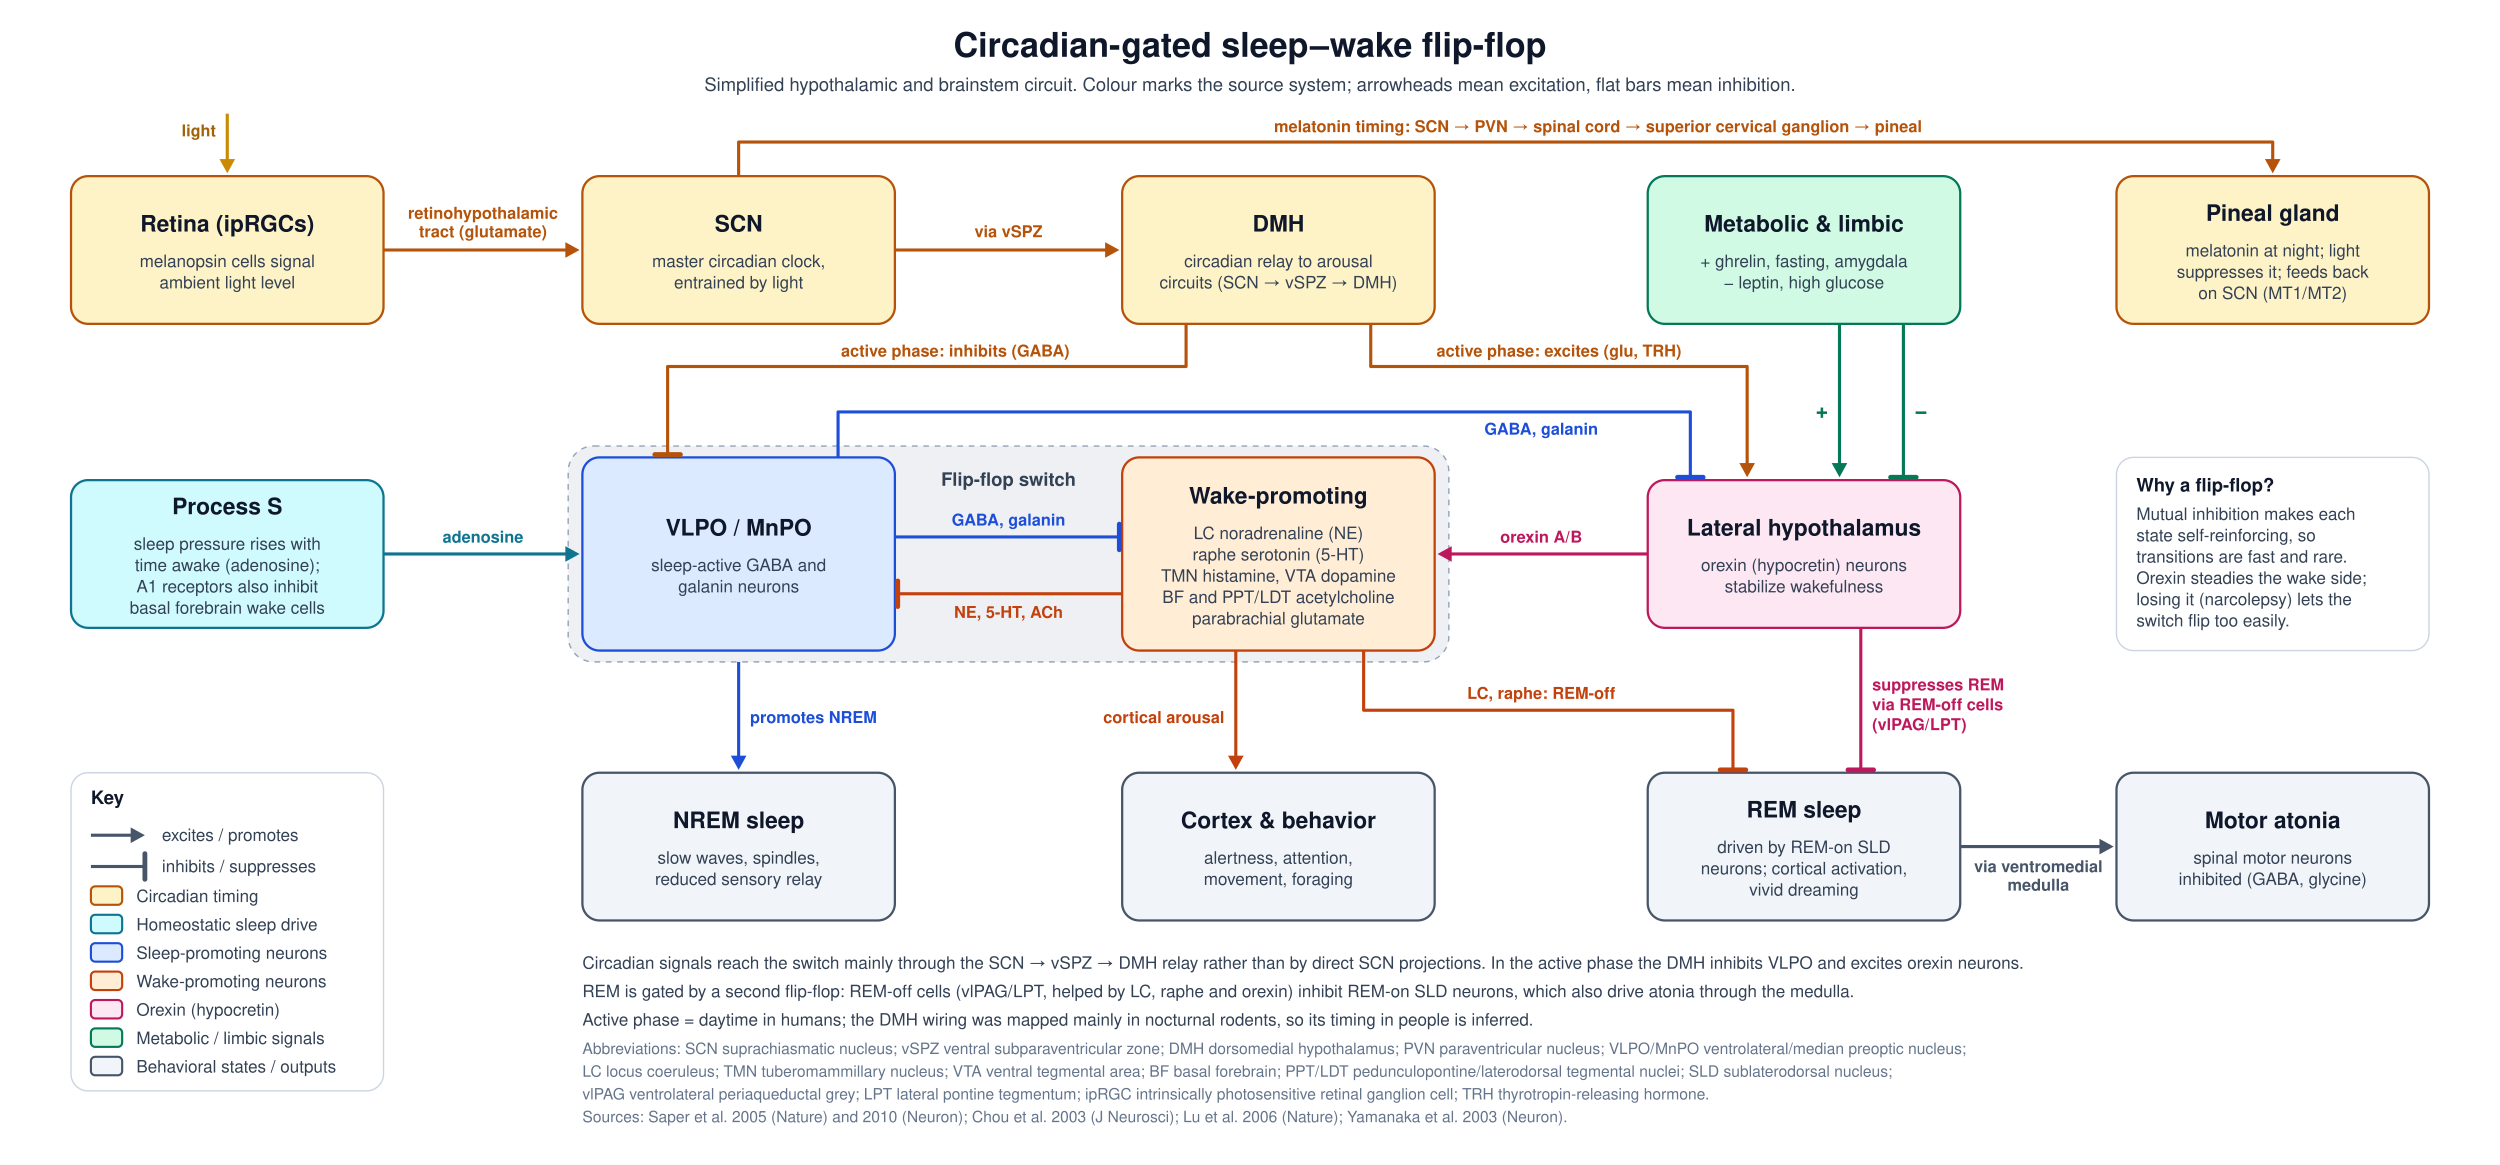
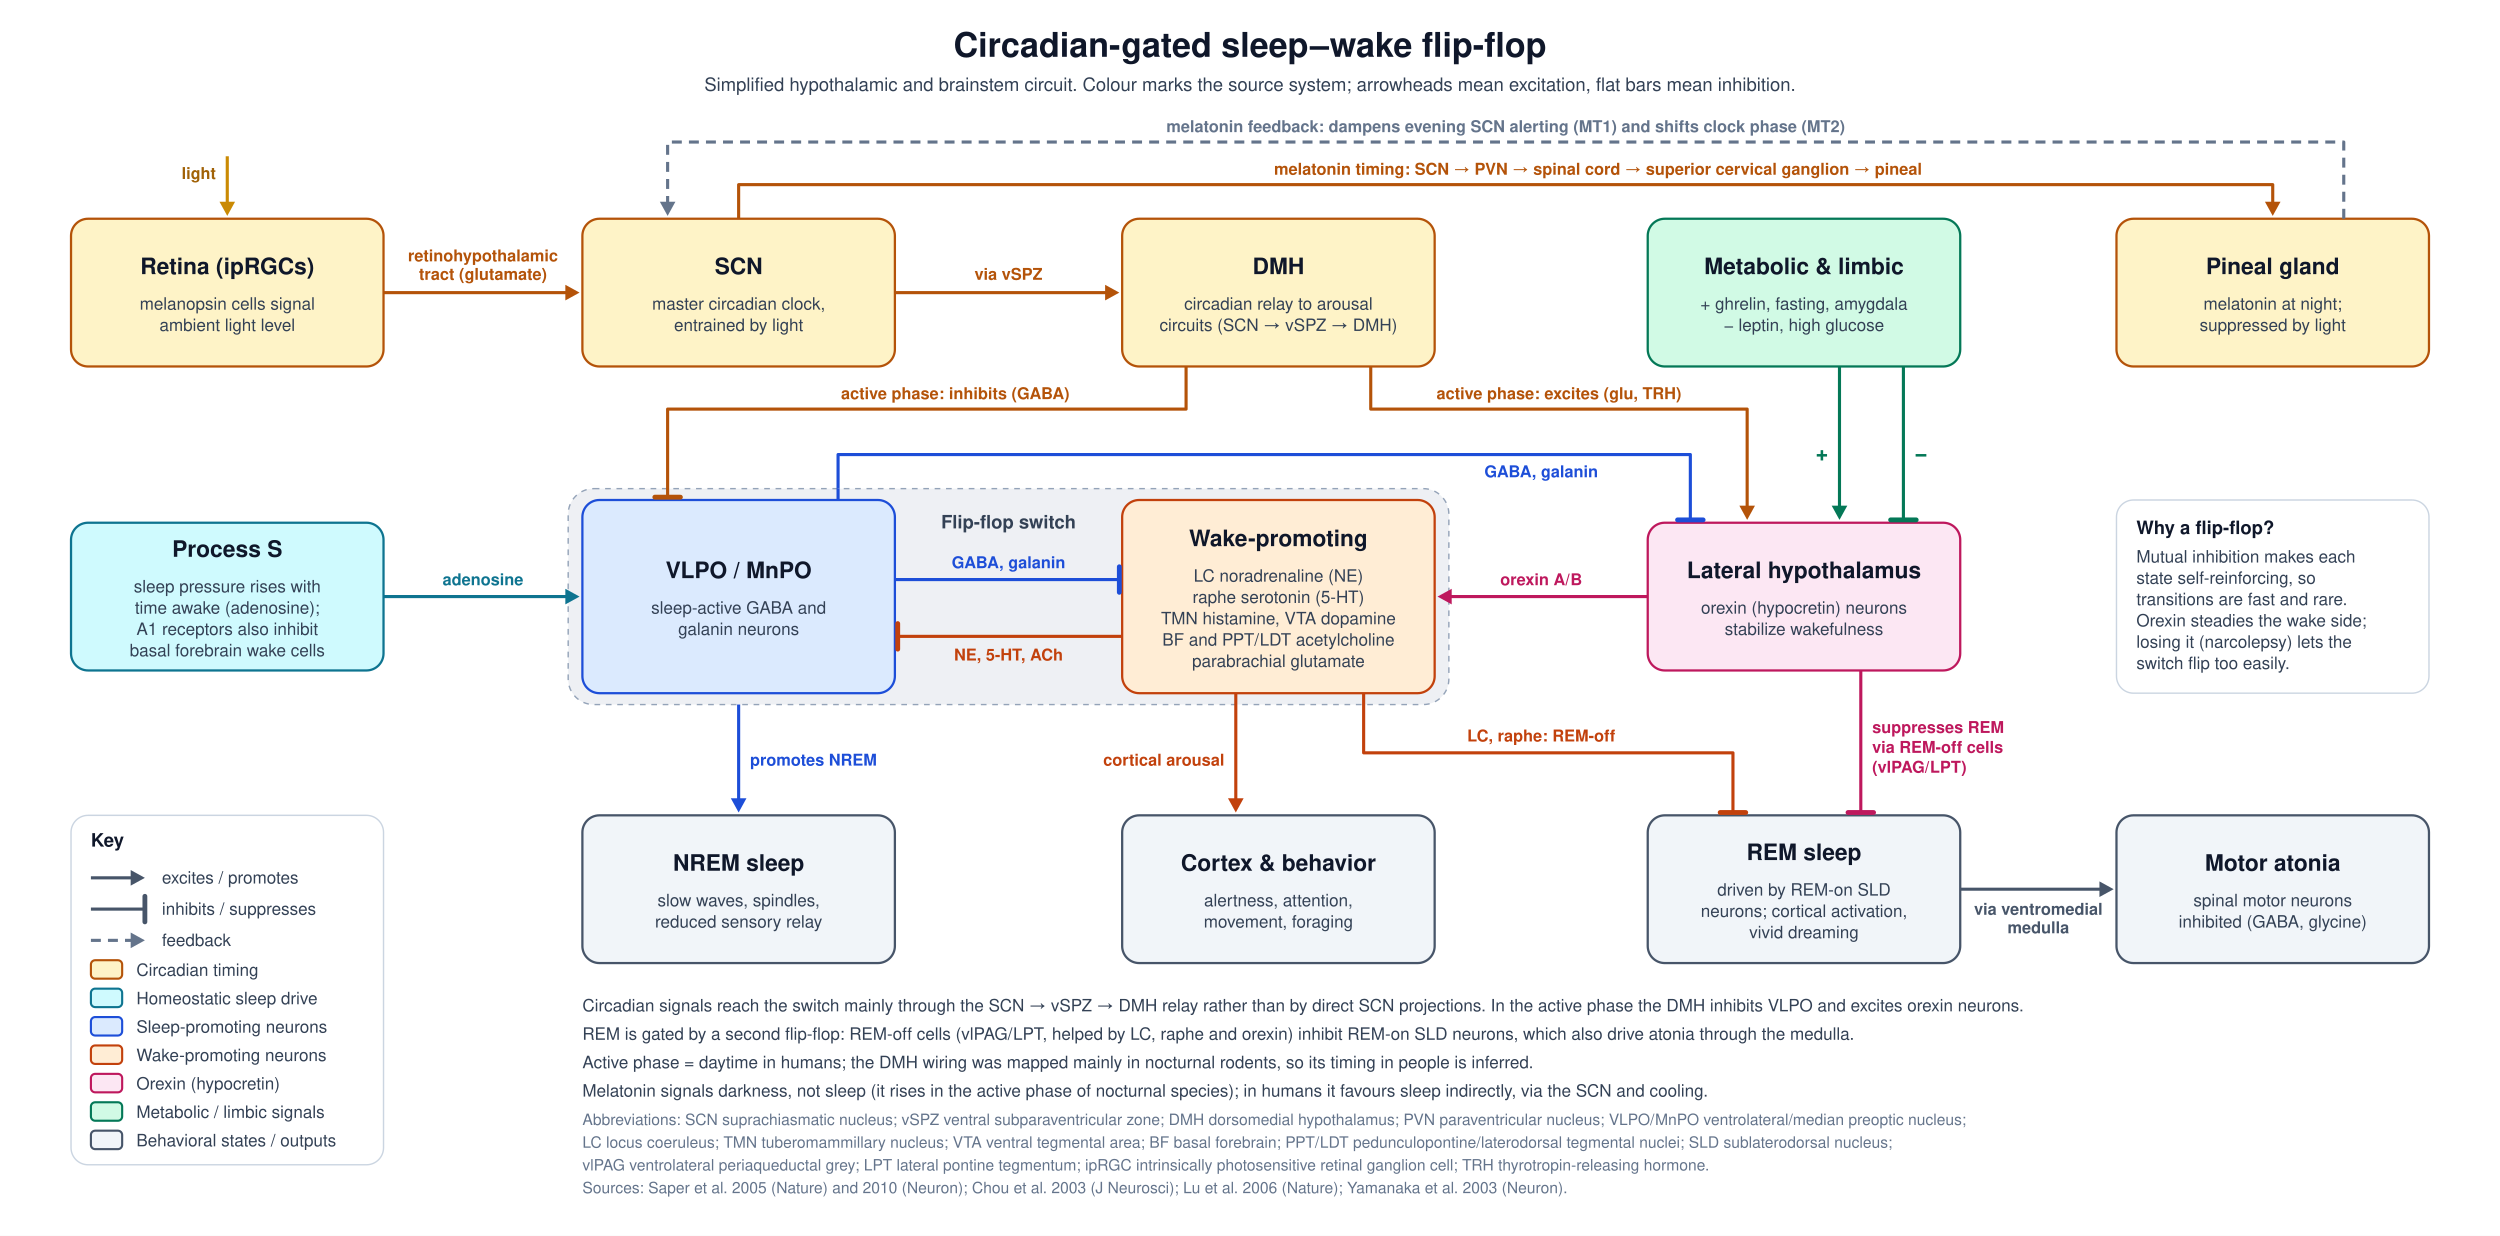
- <svg xmlns="http://www.w3.org/2000/svg" width="1760" height="820" viewBox="0 0 1760 820" role="img" aria-label="Circadian-gated sleep-wake flip-flop circuit">
+ <svg xmlns="http://www.w3.org/2000/svg" width="1760" height="870" viewBox="0 0 1760 870" role="img" aria-label="Circadian-gated sleep-wake flip-flop circuit">
  <style>text{font-family:Helvetica, Arial, "Liberation Sans", sans-serif;}</style>
-   <rect width="1760" height="820" fill="#FFFFFF" />
+   <rect width="1760" height="870" fill="#FFFFFF" />
  <text x="880.0" y="40.0" font-size="24" font-weight="700" fill="#0F172A" text-anchor="middle">Circadian-gated sleep–wake flip-flop</text>
  <text x="880.0" y="64.0" font-size="13" fill="#334155" text-anchor="middle">Simplified hypothalamic and brainstem circuit. Colour marks the source system; arrowheads mean excitation, flat bars mean inhibition.</text>
-   <rect x="400" y="314" width="620" height="152" rx="18" fill="#EEF0F4" stroke="#94A3B8" stroke-width="1" stroke-dasharray="4 4" />
-   <rect x="50" y="124" width="220" height="104" rx="12" fill="#FEF3C7" stroke="#B45309" stroke-width="1.6" />
-   <text x="160.0" y="163.0" font-size="16" font-weight="700" fill="#0F172A" text-anchor="middle">Retina (ipRGCs)</text>
-   <text x="160.0" y="188.0" font-size="12" fill="#334155" text-anchor="middle">melanopsin cells signal</text>
-   <text x="160.0" y="203.0" font-size="12" fill="#334155" text-anchor="middle">ambient light level</text>
-   <rect x="410" y="124" width="220" height="104" rx="12" fill="#FEF3C7" stroke="#B45309" stroke-width="1.6" />
-   <text x="520.0" y="163.0" font-size="16" font-weight="700" fill="#0F172A" text-anchor="middle">SCN</text>
-   <text x="520.0" y="188.0" font-size="12" fill="#334155" text-anchor="middle">master circadian clock,</text>
-   <text x="520.0" y="203.0" font-size="12" fill="#334155" text-anchor="middle">entrained by light</text>
-   <rect x="790" y="124" width="220" height="104" rx="12" fill="#FEF3C7" stroke="#B45309" stroke-width="1.6" />
-   <text x="900.0" y="163.0" font-size="16" font-weight="700" fill="#0F172A" text-anchor="middle">DMH</text>
-   <text x="900.0" y="188.0" font-size="12" fill="#334155" text-anchor="middle">circadian relay to arousal</text>
-   <text x="900.0" y="203.0" font-size="12" fill="#334155" text-anchor="middle">circuits (SCN → vSPZ → DMH)</text>
-   <rect x="1160" y="124" width="220" height="104" rx="12" fill="#D1FAE5" stroke="#047857" stroke-width="1.6" />
-   <text x="1270.0" y="163.0" font-size="16" font-weight="700" fill="#0F172A" text-anchor="middle">Metabolic &amp; limbic</text>
-   <text x="1270.0" y="188.0" font-size="12" fill="#334155" text-anchor="middle">+  ghrelin, fasting, amygdala</text>
-   <text x="1270.0" y="203.0" font-size="12" fill="#334155" text-anchor="middle">−  leptin, high glucose</text>
-   <rect x="1490" y="124" width="220" height="104" rx="12" fill="#FEF3C7" stroke="#B45309" stroke-width="1.6" />
-   <text x="1600.0" y="155.5" font-size="16" font-weight="700" fill="#0F172A" text-anchor="middle">Pineal gland</text>
-   <text x="1600.0" y="180.5" font-size="12" fill="#334155" text-anchor="middle">melatonin at night; light</text>
-   <text x="1600.0" y="195.5" font-size="12" fill="#334155" text-anchor="middle">suppresses it; feeds back</text>
-   <text x="1600.0" y="210.5" font-size="12" fill="#334155" text-anchor="middle">on SCN (MT1/MT2)</text>
-   <rect x="50" y="338" width="220" height="104" rx="12" fill="#CFFAFE" stroke="#0E7490" stroke-width="1.6" />
-   <text x="160.0" y="362.0" font-size="16" font-weight="700" fill="#0F172A" text-anchor="middle">Process S</text>
-   <text x="160.0" y="387.0" font-size="12" fill="#334155" text-anchor="middle">sleep pressure rises with</text>
-   <text x="160.0" y="402.0" font-size="12" fill="#334155" text-anchor="middle">time awake (adenosine);</text>
-   <text x="160.0" y="417.0" font-size="12" fill="#334155" text-anchor="middle">A1 receptors also inhibit</text>
-   <text x="160.0" y="432.0" font-size="12" fill="#334155" text-anchor="middle">basal forebrain wake cells</text>
-   <rect x="410" y="322" width="220" height="136" rx="12" fill="#DBEAFE" stroke="#1D4ED8" stroke-width="1.6" />
-   <text x="520.0" y="377.0" font-size="16" font-weight="700" fill="#0F172A" text-anchor="middle">VLPO / MnPO</text>
-   <text x="520.0" y="402.0" font-size="12" fill="#334155" text-anchor="middle">sleep-active GABA and</text>
-   <text x="520.0" y="417.0" font-size="12" fill="#334155" text-anchor="middle">galanin neurons</text>
-   <rect x="790" y="322" width="220" height="136" rx="12" fill="#FFEDD5" stroke="#C2410C" stroke-width="1.6" />
-   <text x="900.0" y="354.5" font-size="16" font-weight="700" fill="#0F172A" text-anchor="middle">Wake-promoting</text>
-   <text x="900.0" y="379.5" font-size="12" fill="#334155" text-anchor="middle">LC noradrenaline (NE)</text>
-   <text x="900.0" y="394.5" font-size="12" fill="#334155" text-anchor="middle">raphe serotonin (5-HT)</text>
-   <text x="900.0" y="409.5" font-size="12" fill="#334155" text-anchor="middle">TMN histamine, VTA dopamine</text>
-   <text x="900.0" y="424.5" font-size="12" fill="#334155" text-anchor="middle">BF and PPT/LDT acetylcholine</text>
-   <text x="900.0" y="439.5" font-size="12" fill="#334155" text-anchor="middle">parabrachial glutamate</text>
-   <rect x="1160" y="338" width="220" height="104" rx="12" fill="#FCE7F3" stroke="#BE185D" stroke-width="1.6" />
-   <text x="1270.0" y="377.0" font-size="16" font-weight="700" fill="#0F172A" text-anchor="middle">Lateral hypothalamus</text>
-   <text x="1270.0" y="402.0" font-size="12" fill="#334155" text-anchor="middle">orexin (hypocretin) neurons</text>
-   <text x="1270.0" y="417.0" font-size="12" fill="#334155" text-anchor="middle">stabilize wakefulness</text>
-   <rect x="410" y="544" width="220" height="104" rx="12" fill="#F1F5F9" stroke="#475569" stroke-width="1.6" />
-   <text x="520.0" y="583.0" font-size="16" font-weight="700" fill="#0F172A" text-anchor="middle">NREM sleep</text>
-   <text x="520.0" y="608.0" font-size="12" fill="#334155" text-anchor="middle">slow waves, spindles,</text>
-   <text x="520.0" y="623.0" font-size="12" fill="#334155" text-anchor="middle">reduced sensory relay</text>
-   <rect x="790" y="544" width="220" height="104" rx="12" fill="#F1F5F9" stroke="#475569" stroke-width="1.6" />
-   <text x="900.0" y="583.0" font-size="16" font-weight="700" fill="#0F172A" text-anchor="middle">Cortex &amp; behavior</text>
-   <text x="900.0" y="608.0" font-size="12" fill="#334155" text-anchor="middle">alertness, attention,</text>
-   <text x="900.0" y="623.0" font-size="12" fill="#334155" text-anchor="middle">movement, foraging</text>
-   <rect x="1160" y="544" width="220" height="104" rx="12" fill="#F1F5F9" stroke="#475569" stroke-width="1.6" />
-   <text x="1270.0" y="575.5" font-size="16" font-weight="700" fill="#0F172A" text-anchor="middle">REM sleep</text>
-   <text x="1270.0" y="600.5" font-size="12" fill="#334155" text-anchor="middle">driven by REM-on SLD</text>
-   <text x="1270.0" y="615.5" font-size="12" fill="#334155" text-anchor="middle">neurons; cortical activation,</text>
-   <text x="1270.0" y="630.5" font-size="12" fill="#334155" text-anchor="middle">vivid dreaming</text>
-   <rect x="1490" y="544" width="220" height="104" rx="12" fill="#F1F5F9" stroke="#475569" stroke-width="1.6" />
-   <text x="1600.0" y="583.0" font-size="16" font-weight="700" fill="#0F172A" text-anchor="middle">Motor atonia</text>
-   <text x="1600.0" y="608.0" font-size="12" fill="#334155" text-anchor="middle">spinal motor neurons</text>
-   <text x="1600.0" y="623.0" font-size="12" fill="#334155" text-anchor="middle">inhibited (GABA, glycine)</text>
-   <rect x="1490" y="322" width="220" height="136" rx="12" fill="#FFFFFF" stroke="#CBD5E1" stroke-width="1" />
-   <text x="1504.0" y="346.0" font-size="13" font-weight="700" fill="#0F172A" text-anchor="start">Why a flip-flop?</text>
-   <text x="1504.0" y="366.0" font-size="12" fill="#334155" text-anchor="start">Mutual inhibition makes each</text>
-   <text x="1504.0" y="381.0" font-size="12" fill="#334155" text-anchor="start">state self-reinforcing, so</text>
-   <text x="1504.0" y="396.0" font-size="12" fill="#334155" text-anchor="start">transitions are fast and rare.</text>
-   <text x="1504.0" y="411.0" font-size="12" fill="#334155" text-anchor="start">Orexin steadies the wake side;</text>
-   <text x="1504.0" y="426.0" font-size="12" fill="#334155" text-anchor="start">losing it (narcolepsy) lets the</text>
-   <text x="1504.0" y="441.0" font-size="12" fill="#334155" text-anchor="start">switch flip too easily.</text>
-   <path d="M 160.0,80.0 L 160.0,113.0" fill="none" stroke="#CA8A04" stroke-width="2.2" stroke-linejoin="round" />
-   <path d="M 160.0,122.0 L 154.5,112.0 L 165.5,112.0 Z" fill="#CA8A04" />
-   <text x="152.0" y="96.0" font-size="11.5" font-weight="700" fill="#A16207" text-anchor="end">light</text>
-   <path d="M 270.0,176.0 L 399.0,176.0" fill="none" stroke="#B45309" stroke-width="2.2" stroke-linejoin="round" />
-   <path d="M 408.0,176.0 L 398.0,181.5 L 398.0,170.5 Z" fill="#B45309" />
-   <text x="340.0" y="154.0" font-size="11.5" font-weight="700" fill="#B45309" text-anchor="middle">retinohypothalamic</text>
-   <text x="340.0" y="167.0" font-size="11.5" font-weight="700" fill="#B45309" text-anchor="middle">tract (glutamate)</text>
-   <path d="M 630.0,176.0 L 779.0,176.0" fill="none" stroke="#B45309" stroke-width="2.2" stroke-linejoin="round" />
-   <path d="M 788.0,176.0 L 778.0,181.5 L 778.0,170.5 Z" fill="#B45309" />
-   <text x="710.0" y="167.0" font-size="11.5" font-weight="700" fill="#B45309" text-anchor="middle">via vSPZ</text>
-   <path d="M 520.0,124.0 L 520.0,100.0 L 1600.0,100.0 L 1600.0,113.0" fill="none" stroke="#B45309" stroke-width="2.2" stroke-linejoin="round" />
-   <path d="M 1600.0,122.0 L 1594.5,112.0 L 1605.5,112.0 Z" fill="#B45309" />
-   <text x="1125.0" y="93.0" font-size="11.5" font-weight="700" fill="#B45309" text-anchor="middle">melatonin timing: SCN → PVN → spinal cord → superior cervical ganglion → pineal</text>
-   <path d="M 835.0,228.0 L 835.0,258.0 L 470.0,258.0 L 470.0,320.0" fill="none" stroke="#B45309" stroke-width="2.2" stroke-linejoin="round" />
-   <line x1="461.0" y1="320.0" x2="479.0" y2="320.0" stroke="#B45309" stroke-width="3.4" stroke-linecap="round" />
-   <text x="672.5" y="251.0" font-size="11.5" font-weight="700" fill="#B45309" text-anchor="middle">active phase: inhibits (GABA)</text>
-   <path d="M 965.0,228.0 L 965.0,258.0 L 1230.0,258.0 L 1230.0,327.0" fill="none" stroke="#B45309" stroke-width="2.2" stroke-linejoin="round" />
-   <path d="M 1230.0,336.0 L 1224.5,326.0 L 1235.5,326.0 Z" fill="#B45309" />
-   <text x="1097.5" y="251.0" font-size="11.5" font-weight="700" fill="#B45309" text-anchor="middle">active phase: excites (glu, TRH)</text>
-   <path d="M 1295.0,228.0 L 1295.0,327.0" fill="none" stroke="#047857" stroke-width="2.2" stroke-linejoin="round" />
-   <path d="M 1295.0,336.0 L 1289.5,326.0 L 1300.5,326.0 Z" fill="#047857" />
-   <path d="M 1340.0,228.0 L 1340.0,336.0" fill="none" stroke="#047857" stroke-width="2.2" stroke-linejoin="round" />
-   <line x1="1331.0" y1="336.0" x2="1349.0" y2="336.0" stroke="#047857" stroke-width="3.4" stroke-linecap="round" />
-   <text x="1287.0" y="294.0" font-size="15" font-weight="700" fill="#047857" text-anchor="end">+</text>
-   <text x="1348.0" y="294.0" font-size="15" font-weight="700" fill="#047857" text-anchor="start">−</text>
-   <line x1="590" y1="322" x2="590" y2="314" stroke="#1D4ED8" stroke-width="2.2" />
-   <path d="M 590.0,314.0 L 590.0,290.0 L 1190.0,290.0 L 1190.0,336.0" fill="none" stroke="#1D4ED8" stroke-width="2.2" stroke-linejoin="round" />
-   <line x1="1181.0" y1="336.0" x2="1199.0" y2="336.0" stroke="#1D4ED8" stroke-width="3.4" stroke-linecap="round" />
-   <text x="1085.0" y="306.0" font-size="11.5" font-weight="700" fill="#1D4ED8" text-anchor="middle">GABA, galanin</text>
-   <path d="M 270.0,390.0 L 399.0,390.0" fill="none" stroke="#0E7490" stroke-width="2.2" stroke-linejoin="round" />
-   <path d="M 408.0,390.0 L 398.0,395.5 L 398.0,384.5 Z" fill="#0E7490" />
-   <text x="340.0" y="382.0" font-size="11.5" font-weight="700" fill="#0E7490" text-anchor="middle">adenosine</text>
-   <text x="710.0" y="342.0" font-size="13" font-weight="700" fill="#334155" text-anchor="middle">Flip-flop switch</text>
-   <path d="M 630.0,378.0 L 788.0,378.0" fill="none" stroke="#1D4ED8" stroke-width="2.2" stroke-linejoin="round" />
-   <line x1="788.0" y1="387.0" x2="788.0" y2="369.0" stroke="#1D4ED8" stroke-width="3.4" stroke-linecap="round" />
-   <text x="710.0" y="370.0" font-size="11.5" font-weight="700" fill="#1D4ED8" text-anchor="middle">GABA, galanin</text>
-   <path d="M 790.0,418.0 L 632.0,418.0" fill="none" stroke="#C2410C" stroke-width="2.2" stroke-linejoin="round" />
-   <line x1="632.0" y1="409.0" x2="632.0" y2="427.0" stroke="#C2410C" stroke-width="3.4" stroke-linecap="round" />
-   <text x="710.0" y="435.0" font-size="11.5" font-weight="700" fill="#C2410C" text-anchor="middle">NE, 5-HT, ACh</text>
-   <path d="M 1160.0,390.0 L 1021.0,390.0" fill="none" stroke="#BE185D" stroke-width="2.2" stroke-linejoin="round" />
-   <path d="M 1012.0,390.0 L 1022.0,384.5 L 1022.0,395.5 Z" fill="#BE185D" />
-   <text x="1085.0" y="382.0" font-size="11.5" font-weight="700" fill="#BE185D" text-anchor="middle">orexin A/B</text>
-   <path d="M 520.0,466.0 L 520.0,533.0" fill="none" stroke="#1D4ED8" stroke-width="2.2" stroke-linejoin="round" />
-   <path d="M 520.0,542.0 L 514.5,532.0 L 525.5,532.0 Z" fill="#1D4ED8" />
-   <text x="528.0" y="509.0" font-size="11.5" font-weight="700" fill="#1D4ED8" text-anchor="start">promotes NREM</text>
-   <path d="M 870.0,458.0 L 870.0,533.0" fill="none" stroke="#C2410C" stroke-width="2.2" stroke-linejoin="round" />
-   <path d="M 870.0,542.0 L 864.5,532.0 L 875.5,532.0 Z" fill="#C2410C" />
-   <text x="862.0" y="509.0" font-size="11.5" font-weight="700" fill="#C2410C" text-anchor="end">cortical arousal</text>
-   <path d="M 960.0,458.0 L 960.0,500.0 L 1220.0,500.0 L 1220.0,542.0" fill="none" stroke="#C2410C" stroke-width="2.2" stroke-linejoin="round" />
-   <line x1="1211.0" y1="542.0" x2="1229.0" y2="542.0" stroke="#C2410C" stroke-width="3.4" stroke-linecap="round" />
-   <text x="1085.0" y="492.0" font-size="11.5" font-weight="700" fill="#C2410C" text-anchor="middle">LC, raphe: REM-off</text>
-   <path d="M 1310.0,442.0 L 1310.0,542.0" fill="none" stroke="#BE185D" stroke-width="2.2" stroke-linejoin="round" />
-   <line x1="1301.0" y1="542.0" x2="1319.0" y2="542.0" stroke="#BE185D" stroke-width="3.4" stroke-linecap="round" />
-   <text x="1318.0" y="486.0" font-size="11.5" font-weight="700" fill="#BE185D" text-anchor="start">suppresses REM</text>
-   <text x="1318.0" y="500.0" font-size="11.5" font-weight="700" fill="#BE185D" text-anchor="start">via REM-off cells</text>
-   <text x="1318.0" y="514.0" font-size="11.5" font-weight="700" fill="#BE185D" text-anchor="start">(vlPAG/LPT)</text>
-   <path d="M 1380.0,596.0 L 1479.0,596.0" fill="none" stroke="#475569" stroke-width="2.2" stroke-linejoin="round" />
-   <path d="M 1488.0,596.0 L 1478.0,601.5 L 1478.0,590.5 Z" fill="#475569" />
-   <text x="1435.0" y="614.0" font-size="11.5" font-weight="700" fill="#475569" text-anchor="middle">via ventromedial</text>
-   <text x="1435.0" y="627.0" font-size="11.5" font-weight="700" fill="#475569" text-anchor="middle">medulla</text>
-   <rect x="50" y="544" width="220" height="224" rx="12" fill="#FFFFFF" stroke="#CBD5E1" />
-   <text x="64.0" y="566.0" font-size="13" font-weight="700" fill="#0F172A" text-anchor="start">Key</text>
-   <path d="M 64.0,588.0 L 93.0,588.0" fill="none" stroke="#475569" stroke-width="2.2" stroke-linejoin="round" />
-   <path d="M 102.0,588.0 L 92.0,593.5 L 92.0,582.5 Z" fill="#475569" />
-   <text x="114.0" y="592.0" font-size="12" fill="#334155" text-anchor="start">excites / promotes</text>
-   <path d="M 64.0,610.0 L 102.0,610.0" fill="none" stroke="#475569" stroke-width="2.2" stroke-linejoin="round" />
-   <line x1="102.0" y1="619.0" x2="102.0" y2="601.0" stroke="#475569" stroke-width="3.4" stroke-linecap="round" />
-   <text x="114.0" y="614.0" font-size="12" fill="#334155" text-anchor="start">inhibits / suppresses</text>
-   <rect x="64" y="624" width="22" height="13" rx="3" fill="#FEF3C7" stroke="#B45309" stroke-width="1.5" />
-   <text x="96.0" y="635.0" font-size="12" fill="#334155" text-anchor="start">Circadian timing</text>
-   <rect x="64" y="644" width="22" height="13" rx="3" fill="#CFFAFE" stroke="#0E7490" stroke-width="1.5" />
-   <text x="96.0" y="655.0" font-size="12" fill="#334155" text-anchor="start">Homeostatic sleep drive</text>
-   <rect x="64" y="664" width="22" height="13" rx="3" fill="#DBEAFE" stroke="#1D4ED8" stroke-width="1.5" />
-   <text x="96.0" y="675.0" font-size="12" fill="#334155" text-anchor="start">Sleep-promoting neurons</text>
-   <rect x="64" y="684" width="22" height="13" rx="3" fill="#FFEDD5" stroke="#C2410C" stroke-width="1.5" />
-   <text x="96.0" y="695.0" font-size="12" fill="#334155" text-anchor="start">Wake-promoting neurons</text>
-   <rect x="64" y="704" width="22" height="13" rx="3" fill="#FCE7F3" stroke="#BE185D" stroke-width="1.5" />
-   <text x="96.0" y="715.0" font-size="12" fill="#334155" text-anchor="start">Orexin (hypocretin)</text>
-   <rect x="64" y="724" width="22" height="13" rx="3" fill="#D1FAE5" stroke="#047857" stroke-width="1.5" />
-   <text x="96.0" y="735.0" font-size="12" fill="#334155" text-anchor="start">Metabolic / limbic signals</text>
-   <rect x="64" y="744" width="22" height="13" rx="3" fill="#F1F5F9" stroke="#475569" stroke-width="1.5" />
-   <text x="96.0" y="755.0" font-size="12" fill="#334155" text-anchor="start">Behavioral states / outputs</text>
-   <text x="410.0" y="682.0" font-size="12" fill="#334155" text-anchor="start">Circadian signals reach the switch mainly through the SCN → vSPZ → DMH relay rather than by direct SCN projections. In the active phase the DMH inhibits VLPO and excites orexin neurons.</text>
-   <text x="410.0" y="702.0" font-size="12" fill="#334155" text-anchor="start">REM is gated by a second flip-flop: REM-off cells (vlPAG/LPT, helped by LC, raphe and orexin) inhibit REM-on SLD neurons, which also drive atonia through the medulla.</text>
-   <text x="410.0" y="722.0" font-size="12" fill="#334155" text-anchor="start">Active phase = daytime in humans; the DMH wiring was mapped mainly in nocturnal rodents, so its timing in people is inferred.</text>
-   <text x="410.0" y="742.0" font-size="11" fill="#64748B" text-anchor="start">Abbreviations: SCN suprachiasmatic nucleus; vSPZ ventral subparaventricular zone; DMH dorsomedial hypothalamus; PVN paraventricular nucleus; VLPO/MnPO ventrolateral/median preoptic nucleus;</text>
-   <text x="410.0" y="758.0" font-size="11" fill="#64748B" text-anchor="start">LC locus coeruleus; TMN tuberomammillary nucleus; VTA ventral tegmental area; BF basal forebrain; PPT/LDT pedunculopontine/laterodorsal tegmental nuclei; SLD sublaterodorsal nucleus;</text>
-   <text x="410.0" y="774.0" font-size="11" fill="#64748B" text-anchor="start">vlPAG ventrolateral periaqueductal grey; LPT lateral pontine tegmentum; ipRGC intrinsically photosensitive retinal ganglion cell; TRH thyrotropin-releasing hormone.</text>
-   <text x="410.0" y="790.0" font-size="11" fill="#64748B" text-anchor="start">Sources: Saper et al. 2005 (Nature) and 2010 (Neuron); Chou et al. 2003 (J Neurosci); Lu et al. 2006 (Nature); Yamanaka et al. 2003 (Neuron).</text>
+   <g transform="translate(0,30)">
+     <rect x="400" y="314" width="620" height="152" rx="18" fill="#EEF0F4" stroke="#94A3B8" stroke-width="1" stroke-dasharray="4 4" />
+     <rect x="50" y="124" width="220" height="104" rx="12" fill="#FEF3C7" stroke="#B45309" stroke-width="1.6" />
+     <text x="160.0" y="163.0" font-size="16" font-weight="700" fill="#0F172A" text-anchor="middle">Retina (ipRGCs)</text>
+     <text x="160.0" y="188.0" font-size="12" fill="#334155" text-anchor="middle">melanopsin cells signal</text>
+     <text x="160.0" y="203.0" font-size="12" fill="#334155" text-anchor="middle">ambient light level</text>
+     <rect x="410" y="124" width="220" height="104" rx="12" fill="#FEF3C7" stroke="#B45309" stroke-width="1.6" />
+     <text x="520.0" y="163.0" font-size="16" font-weight="700" fill="#0F172A" text-anchor="middle">SCN</text>
+     <text x="520.0" y="188.0" font-size="12" fill="#334155" text-anchor="middle">master circadian clock,</text>
+     <text x="520.0" y="203.0" font-size="12" fill="#334155" text-anchor="middle">entrained by light</text>
+     <rect x="790" y="124" width="220" height="104" rx="12" fill="#FEF3C7" stroke="#B45309" stroke-width="1.6" />
+     <text x="900.0" y="163.0" font-size="16" font-weight="700" fill="#0F172A" text-anchor="middle">DMH</text>
+     <text x="900.0" y="188.0" font-size="12" fill="#334155" text-anchor="middle">circadian relay to arousal</text>
+     <text x="900.0" y="203.0" font-size="12" fill="#334155" text-anchor="middle">circuits (SCN → vSPZ → DMH)</text>
+     <rect x="1160" y="124" width="220" height="104" rx="12" fill="#D1FAE5" stroke="#047857" stroke-width="1.6" />
+     <text x="1270.0" y="163.0" font-size="16" font-weight="700" fill="#0F172A" text-anchor="middle">Metabolic &amp; limbic</text>
+     <text x="1270.0" y="188.0" font-size="12" fill="#334155" text-anchor="middle">+  ghrelin, fasting, amygdala</text>
+     <text x="1270.0" y="203.0" font-size="12" fill="#334155" text-anchor="middle">−  leptin, high glucose</text>
+     <rect x="1490" y="124" width="220" height="104" rx="12" fill="#FEF3C7" stroke="#B45309" stroke-width="1.6" />
+     <text x="1600.0" y="163.0" font-size="16" font-weight="700" fill="#0F172A" text-anchor="middle">Pineal gland</text>
+     <text x="1600.0" y="188.0" font-size="12" fill="#334155" text-anchor="middle">melatonin at night;</text>
+     <text x="1600.0" y="203.0" font-size="12" fill="#334155" text-anchor="middle">suppressed by light</text>
+     <rect x="50" y="338" width="220" height="104" rx="12" fill="#CFFAFE" stroke="#0E7490" stroke-width="1.6" />
+     <text x="160.0" y="362.0" font-size="16" font-weight="700" fill="#0F172A" text-anchor="middle">Process S</text>
+     <text x="160.0" y="387.0" font-size="12" fill="#334155" text-anchor="middle">sleep pressure rises with</text>
+     <text x="160.0" y="402.0" font-size="12" fill="#334155" text-anchor="middle">time awake (adenosine);</text>
+     <text x="160.0" y="417.0" font-size="12" fill="#334155" text-anchor="middle">A1 receptors also inhibit</text>
+     <text x="160.0" y="432.0" font-size="12" fill="#334155" text-anchor="middle">basal forebrain wake cells</text>
+     <rect x="410" y="322" width="220" height="136" rx="12" fill="#DBEAFE" stroke="#1D4ED8" stroke-width="1.6" />
+     <text x="520.0" y="377.0" font-size="16" font-weight="700" fill="#0F172A" text-anchor="middle">VLPO / MnPO</text>
+     <text x="520.0" y="402.0" font-size="12" fill="#334155" text-anchor="middle">sleep-active GABA and</text>
+     <text x="520.0" y="417.0" font-size="12" fill="#334155" text-anchor="middle">galanin neurons</text>
+     <rect x="790" y="322" width="220" height="136" rx="12" fill="#FFEDD5" stroke="#C2410C" stroke-width="1.6" />
+     <text x="900.0" y="354.5" font-size="16" font-weight="700" fill="#0F172A" text-anchor="middle">Wake-promoting</text>
+     <text x="900.0" y="379.5" font-size="12" fill="#334155" text-anchor="middle">LC noradrenaline (NE)</text>
+     <text x="900.0" y="394.5" font-size="12" fill="#334155" text-anchor="middle">raphe serotonin (5-HT)</text>
+     <text x="900.0" y="409.5" font-size="12" fill="#334155" text-anchor="middle">TMN histamine, VTA dopamine</text>
+     <text x="900.0" y="424.5" font-size="12" fill="#334155" text-anchor="middle">BF and PPT/LDT acetylcholine</text>
+     <text x="900.0" y="439.5" font-size="12" fill="#334155" text-anchor="middle">parabrachial glutamate</text>
+     <rect x="1160" y="338" width="220" height="104" rx="12" fill="#FCE7F3" stroke="#BE185D" stroke-width="1.6" />
+     <text x="1270.0" y="377.0" font-size="16" font-weight="700" fill="#0F172A" text-anchor="middle">Lateral hypothalamus</text>
+     <text x="1270.0" y="402.0" font-size="12" fill="#334155" text-anchor="middle">orexin (hypocretin) neurons</text>
+     <text x="1270.0" y="417.0" font-size="12" fill="#334155" text-anchor="middle">stabilize wakefulness</text>
+     <rect x="410" y="544" width="220" height="104" rx="12" fill="#F1F5F9" stroke="#475569" stroke-width="1.6" />
+     <text x="520.0" y="583.0" font-size="16" font-weight="700" fill="#0F172A" text-anchor="middle">NREM sleep</text>
+     <text x="520.0" y="608.0" font-size="12" fill="#334155" text-anchor="middle">slow waves, spindles,</text>
+     <text x="520.0" y="623.0" font-size="12" fill="#334155" text-anchor="middle">reduced sensory relay</text>
+     <rect x="790" y="544" width="220" height="104" rx="12" fill="#F1F5F9" stroke="#475569" stroke-width="1.6" />
+     <text x="900.0" y="583.0" font-size="16" font-weight="700" fill="#0F172A" text-anchor="middle">Cortex &amp; behavior</text>
+     <text x="900.0" y="608.0" font-size="12" fill="#334155" text-anchor="middle">alertness, attention,</text>
+     <text x="900.0" y="623.0" font-size="12" fill="#334155" text-anchor="middle">movement, foraging</text>
+     <rect x="1160" y="544" width="220" height="104" rx="12" fill="#F1F5F9" stroke="#475569" stroke-width="1.6" />
+     <text x="1270.0" y="575.5" font-size="16" font-weight="700" fill="#0F172A" text-anchor="middle">REM sleep</text>
+     <text x="1270.0" y="600.5" font-size="12" fill="#334155" text-anchor="middle">driven by REM-on SLD</text>
+     <text x="1270.0" y="615.5" font-size="12" fill="#334155" text-anchor="middle">neurons; cortical activation,</text>
+     <text x="1270.0" y="630.5" font-size="12" fill="#334155" text-anchor="middle">vivid dreaming</text>
+     <rect x="1490" y="544" width="220" height="104" rx="12" fill="#F1F5F9" stroke="#475569" stroke-width="1.6" />
+     <text x="1600.0" y="583.0" font-size="16" font-weight="700" fill="#0F172A" text-anchor="middle">Motor atonia</text>
+     <text x="1600.0" y="608.0" font-size="12" fill="#334155" text-anchor="middle">spinal motor neurons</text>
+     <text x="1600.0" y="623.0" font-size="12" fill="#334155" text-anchor="middle">inhibited (GABA, glycine)</text>
+     <rect x="1490" y="322" width="220" height="136" rx="12" fill="#FFFFFF" stroke="#CBD5E1" stroke-width="1" />
+     <text x="1504.0" y="346.0" font-size="13" font-weight="700" fill="#0F172A" text-anchor="start">Why a flip-flop?</text>
+     <text x="1504.0" y="366.0" font-size="12" fill="#334155" text-anchor="start">Mutual inhibition makes each</text>
+     <text x="1504.0" y="381.0" font-size="12" fill="#334155" text-anchor="start">state self-reinforcing, so</text>
+     <text x="1504.0" y="396.0" font-size="12" fill="#334155" text-anchor="start">transitions are fast and rare.</text>
+     <text x="1504.0" y="411.0" font-size="12" fill="#334155" text-anchor="start">Orexin steadies the wake side;</text>
+     <text x="1504.0" y="426.0" font-size="12" fill="#334155" text-anchor="start">losing it (narcolepsy) lets the</text>
+     <text x="1504.0" y="441.0" font-size="12" fill="#334155" text-anchor="start">switch flip too easily.</text>
+     <path d="M 160.0,80.0 L 160.0,113.0" fill="none" stroke="#CA8A04" stroke-width="2.2" stroke-linejoin="round" />
+     <polygon points="160.0,122.0 154.5,112.0 165.5,112.0" fill="#CA8A04" />
+     <text x="152.0" y="96.0" font-size="11.5" font-weight="700" fill="#A16207" text-anchor="end">light</text>
+     <path d="M 270.0,176.0 L 399.0,176.0" fill="none" stroke="#B45309" stroke-width="2.2" stroke-linejoin="round" />
+     <polygon points="408.0,176.0 398.0,181.5 398.0,170.5" fill="#B45309" />
+     <text x="340.0" y="154.0" font-size="11.5" font-weight="700" fill="#B45309" text-anchor="middle">retinohypothalamic</text>
+     <text x="340.0" y="167.0" font-size="11.5" font-weight="700" fill="#B45309" text-anchor="middle">tract (glutamate)</text>
+     <path d="M 630.0,176.0 L 779.0,176.0" fill="none" stroke="#B45309" stroke-width="2.2" stroke-linejoin="round" />
+     <polygon points="788.0,176.0 778.0,181.5 778.0,170.5" fill="#B45309" />
+     <text x="710.0" y="167.0" font-size="11.5" font-weight="700" fill="#B45309" text-anchor="middle">via vSPZ</text>
+     <path d="M 520.0,124.0 L 520.0,100.0 L 1600.0,100.0 L 1600.0,113.0" fill="none" stroke="#B45309" stroke-width="2.2" stroke-linejoin="round" />
+     <polygon points="1600.0,122.0 1594.5,112.0 1605.5,112.0" fill="#B45309" />
+     <path d="M 1650.0,124.0 L 1650.0,70.0 L 470.0,70.0 L 470.0,113.0" fill="none" stroke="#64748B" stroke-width="2.2" stroke-linejoin="round" stroke-dasharray="7 5" />
+     <polygon points="470.0,122.0 464.5,112.0 475.5,112.0" fill="#64748B" />
+     <text x="1060.0" y="63.0" font-size="11.5" font-weight="700" fill="#64748B" text-anchor="middle">melatonin feedback: dampens evening SCN alerting (MT1) and shifts clock phase (MT2)</text>
+     <text x="1125.0" y="93.0" font-size="11.5" font-weight="700" fill="#B45309" text-anchor="middle">melatonin timing: SCN → PVN → spinal cord → superior cervical ganglion → pineal</text>
+     <path d="M 835.0,228.0 L 835.0,258.0 L 470.0,258.0 L 470.0,320.0" fill="none" stroke="#B45309" stroke-width="2.2" stroke-linejoin="round" />
+     <line x1="461.0" y1="320.0" x2="479.0" y2="320.0" stroke="#B45309" stroke-width="3.4" stroke-linecap="round" />
+     <text x="672.5" y="251.0" font-size="11.5" font-weight="700" fill="#B45309" text-anchor="middle">active phase: inhibits (GABA)</text>
+     <path d="M 965.0,228.0 L 965.0,258.0 L 1230.0,258.0 L 1230.0,327.0" fill="none" stroke="#B45309" stroke-width="2.2" stroke-linejoin="round" />
+     <polygon points="1230.0,336.0 1224.5,326.0 1235.5,326.0" fill="#B45309" />
+     <text x="1097.5" y="251.0" font-size="11.5" font-weight="700" fill="#B45309" text-anchor="middle">active phase: excites (glu, TRH)</text>
+     <path d="M 1295.0,228.0 L 1295.0,327.0" fill="none" stroke="#047857" stroke-width="2.2" stroke-linejoin="round" />
+     <polygon points="1295.0,336.0 1289.5,326.0 1300.5,326.0" fill="#047857" />
+     <path d="M 1340.0,228.0 L 1340.0,336.0" fill="none" stroke="#047857" stroke-width="2.2" stroke-linejoin="round" />
+     <line x1="1331.0" y1="336.0" x2="1349.0" y2="336.0" stroke="#047857" stroke-width="3.4" stroke-linecap="round" />
+     <text x="1287.0" y="294.0" font-size="15" font-weight="700" fill="#047857" text-anchor="end">+</text>
+     <text x="1348.0" y="294.0" font-size="15" font-weight="700" fill="#047857" text-anchor="start">−</text>
+     <line x1="590" y1="322" x2="590" y2="314" stroke="#1D4ED8" stroke-width="2.2" />
+     <path d="M 590.0,314.0 L 590.0,290.0 L 1190.0,290.0 L 1190.0,336.0" fill="none" stroke="#1D4ED8" stroke-width="2.2" stroke-linejoin="round" />
+     <line x1="1181.0" y1="336.0" x2="1199.0" y2="336.0" stroke="#1D4ED8" stroke-width="3.4" stroke-linecap="round" />
+     <text x="1085.0" y="306.0" font-size="11.5" font-weight="700" fill="#1D4ED8" text-anchor="middle">GABA, galanin</text>
+     <path d="M 270.0,390.0 L 399.0,390.0" fill="none" stroke="#0E7490" stroke-width="2.2" stroke-linejoin="round" />
+     <polygon points="408.0,390.0 398.0,395.5 398.0,384.5" fill="#0E7490" />
+     <text x="340.0" y="382.0" font-size="11.5" font-weight="700" fill="#0E7490" text-anchor="middle">adenosine</text>
+     <text x="710.0" y="342.0" font-size="13" font-weight="700" fill="#334155" text-anchor="middle">Flip-flop switch</text>
+     <path d="M 630.0,378.0 L 788.0,378.0" fill="none" stroke="#1D4ED8" stroke-width="2.2" stroke-linejoin="round" />
+     <line x1="788.0" y1="387.0" x2="788.0" y2="369.0" stroke="#1D4ED8" stroke-width="3.4" stroke-linecap="round" />
+     <text x="710.0" y="370.0" font-size="11.5" font-weight="700" fill="#1D4ED8" text-anchor="middle">GABA, galanin</text>
+     <path d="M 790.0,418.0 L 632.0,418.0" fill="none" stroke="#C2410C" stroke-width="2.2" stroke-linejoin="round" />
+     <line x1="632.0" y1="409.0" x2="632.0" y2="427.0" stroke="#C2410C" stroke-width="3.4" stroke-linecap="round" />
+     <text x="710.0" y="435.0" font-size="11.5" font-weight="700" fill="#C2410C" text-anchor="middle">NE, 5-HT, ACh</text>
+     <path d="M 1160.0,390.0 L 1021.0,390.0" fill="none" stroke="#BE185D" stroke-width="2.2" stroke-linejoin="round" />
+     <polygon points="1012.0,390.0 1022.0,384.5 1022.0,395.5" fill="#BE185D" />
+     <text x="1085.0" y="382.0" font-size="11.5" font-weight="700" fill="#BE185D" text-anchor="middle">orexin A/B</text>
+     <path d="M 520.0,466.0 L 520.0,533.0" fill="none" stroke="#1D4ED8" stroke-width="2.2" stroke-linejoin="round" />
+     <polygon points="520.0,542.0 514.5,532.0 525.5,532.0" fill="#1D4ED8" />
+     <text x="528.0" y="509.0" font-size="11.5" font-weight="700" fill="#1D4ED8" text-anchor="start">promotes NREM</text>
+     <path d="M 870.0,458.0 L 870.0,533.0" fill="none" stroke="#C2410C" stroke-width="2.2" stroke-linejoin="round" />
+     <polygon points="870.0,542.0 864.5,532.0 875.5,532.0" fill="#C2410C" />
+     <text x="862.0" y="509.0" font-size="11.5" font-weight="700" fill="#C2410C" text-anchor="end">cortical arousal</text>
+     <path d="M 960.0,458.0 L 960.0,500.0 L 1220.0,500.0 L 1220.0,542.0" fill="none" stroke="#C2410C" stroke-width="2.2" stroke-linejoin="round" />
+     <line x1="1211.0" y1="542.0" x2="1229.0" y2="542.0" stroke="#C2410C" stroke-width="3.4" stroke-linecap="round" />
+     <text x="1085.0" y="492.0" font-size="11.5" font-weight="700" fill="#C2410C" text-anchor="middle">LC, raphe: REM-off</text>
+     <path d="M 1310.0,442.0 L 1310.0,542.0" fill="none" stroke="#BE185D" stroke-width="2.2" stroke-linejoin="round" />
+     <line x1="1301.0" y1="542.0" x2="1319.0" y2="542.0" stroke="#BE185D" stroke-width="3.4" stroke-linecap="round" />
+     <text x="1318.0" y="486.0" font-size="11.5" font-weight="700" fill="#BE185D" text-anchor="start">suppresses REM</text>
+     <text x="1318.0" y="500.0" font-size="11.5" font-weight="700" fill="#BE185D" text-anchor="start">via REM-off cells</text>
+     <text x="1318.0" y="514.0" font-size="11.5" font-weight="700" fill="#BE185D" text-anchor="start">(vlPAG/LPT)</text>
+     <path d="M 1380.0,596.0 L 1479.0,596.0" fill="none" stroke="#475569" stroke-width="2.2" stroke-linejoin="round" />
+     <polygon points="1488.0,596.0 1478.0,601.5 1478.0,590.5" fill="#475569" />
+     <text x="1435.0" y="614.0" font-size="11.5" font-weight="700" fill="#475569" text-anchor="middle">via ventromedial</text>
+     <text x="1435.0" y="627.0" font-size="11.5" font-weight="700" fill="#475569" text-anchor="middle">medulla</text>
+     <rect x="50" y="544" width="220" height="246" rx="12" fill="#FFFFFF" stroke="#CBD5E1" />
+     <text x="64.0" y="566.0" font-size="13" font-weight="700" fill="#0F172A" text-anchor="start">Key</text>
+     <path d="M 64.0,588.0 L 93.0,588.0" fill="none" stroke="#475569" stroke-width="2.2" stroke-linejoin="round" />
+     <polygon points="102.0,588.0 92.0,593.5 92.0,582.5" fill="#475569" />
+     <text x="114.0" y="592.0" font-size="12" fill="#334155" text-anchor="start">excites / promotes</text>
+     <path d="M 64.0,610.0 L 102.0,610.0" fill="none" stroke="#475569" stroke-width="2.2" stroke-linejoin="round" />
+     <line x1="102.0" y1="619.0" x2="102.0" y2="601.0" stroke="#475569" stroke-width="3.4" stroke-linecap="round" />
+     <text x="114.0" y="614.0" font-size="12" fill="#334155" text-anchor="start">inhibits / suppresses</text>
+     <path d="M 64.0,632.0 L 93.0,632.0" fill="none" stroke="#64748B" stroke-width="2.2" stroke-linejoin="round" stroke-dasharray="7 5" />
+     <polygon points="102.0,632.0 92.0,637.5 92.0,626.5" fill="#64748B" />
+     <text x="114.0" y="636.0" font-size="12" fill="#334155" text-anchor="start">feedback</text>
+     <rect x="64" y="646" width="22" height="13" rx="3" fill="#FEF3C7" stroke="#B45309" stroke-width="1.5" />
+     <text x="96.0" y="657.0" font-size="12" fill="#334155" text-anchor="start">Circadian timing</text>
+     <rect x="64" y="666" width="22" height="13" rx="3" fill="#CFFAFE" stroke="#0E7490" stroke-width="1.5" />
+     <text x="96.0" y="677.0" font-size="12" fill="#334155" text-anchor="start">Homeostatic sleep drive</text>
+     <rect x="64" y="686" width="22" height="13" rx="3" fill="#DBEAFE" stroke="#1D4ED8" stroke-width="1.5" />
+     <text x="96.0" y="697.0" font-size="12" fill="#334155" text-anchor="start">Sleep-promoting neurons</text>
+     <rect x="64" y="706" width="22" height="13" rx="3" fill="#FFEDD5" stroke="#C2410C" stroke-width="1.5" />
+     <text x="96.0" y="717.0" font-size="12" fill="#334155" text-anchor="start">Wake-promoting neurons</text>
+     <rect x="64" y="726" width="22" height="13" rx="3" fill="#FCE7F3" stroke="#BE185D" stroke-width="1.5" />
+     <text x="96.0" y="737.0" font-size="12" fill="#334155" text-anchor="start">Orexin (hypocretin)</text>
+     <rect x="64" y="746" width="22" height="13" rx="3" fill="#D1FAE5" stroke="#047857" stroke-width="1.5" />
+     <text x="96.0" y="757.0" font-size="12" fill="#334155" text-anchor="start">Metabolic / limbic signals</text>
+     <rect x="64" y="766" width="22" height="13" rx="3" fill="#F1F5F9" stroke="#475569" stroke-width="1.5" />
+     <text x="96.0" y="777.0" font-size="12" fill="#334155" text-anchor="start">Behavioral states / outputs</text>
+     <text x="410.0" y="682.0" font-size="12" fill="#334155" text-anchor="start">Circadian signals reach the switch mainly through the SCN → vSPZ → DMH relay rather than by direct SCN projections. In the active phase the DMH inhibits VLPO and excites orexin neurons.</text>
+     <text x="410.0" y="702.0" font-size="12" fill="#334155" text-anchor="start">REM is gated by a second flip-flop: REM-off cells (vlPAG/LPT, helped by LC, raphe and orexin) inhibit REM-on SLD neurons, which also drive atonia through the medulla.</text>
+     <text x="410.0" y="722.0" font-size="12" fill="#334155" text-anchor="start">Active phase = daytime in humans; the DMH wiring was mapped mainly in nocturnal rodents, so its timing in people is inferred.</text>
+     <text x="410.0" y="742.0" font-size="12" fill="#334155" text-anchor="start">Melatonin signals darkness, not sleep (it rises in the active phase of nocturnal species); in humans it favours sleep indirectly, via the SCN and cooling.</text>
+     <text x="410.0" y="762.0" font-size="11" fill="#64748B" text-anchor="start">Abbreviations: SCN suprachiasmatic nucleus; vSPZ ventral subparaventricular zone; DMH dorsomedial hypothalamus; PVN paraventricular nucleus; VLPO/MnPO ventrolateral/median preoptic nucleus;</text>
+     <text x="410.0" y="778.0" font-size="11" fill="#64748B" text-anchor="start">LC locus coeruleus; TMN tuberomammillary nucleus; VTA ventral tegmental area; BF basal forebrain; PPT/LDT pedunculopontine/laterodorsal tegmental nuclei; SLD sublaterodorsal nucleus;</text>
+     <text x="410.0" y="794.0" font-size="11" fill="#64748B" text-anchor="start">vlPAG ventrolateral periaqueductal grey; LPT lateral pontine tegmentum; ipRGC intrinsically photosensitive retinal ganglion cell; TRH thyrotropin-releasing hormone.</text>
+     <text x="410.0" y="810.0" font-size="11" fill="#64748B" text-anchor="start">Sources: Saper et al. 2005 (Nature) and 2010 (Neuron); Chou et al. 2003 (J Neurosci); Lu et al. 2006 (Nature); Yamanaka et al. 2003 (Neuron).</text>
+   </g>
</svg>
